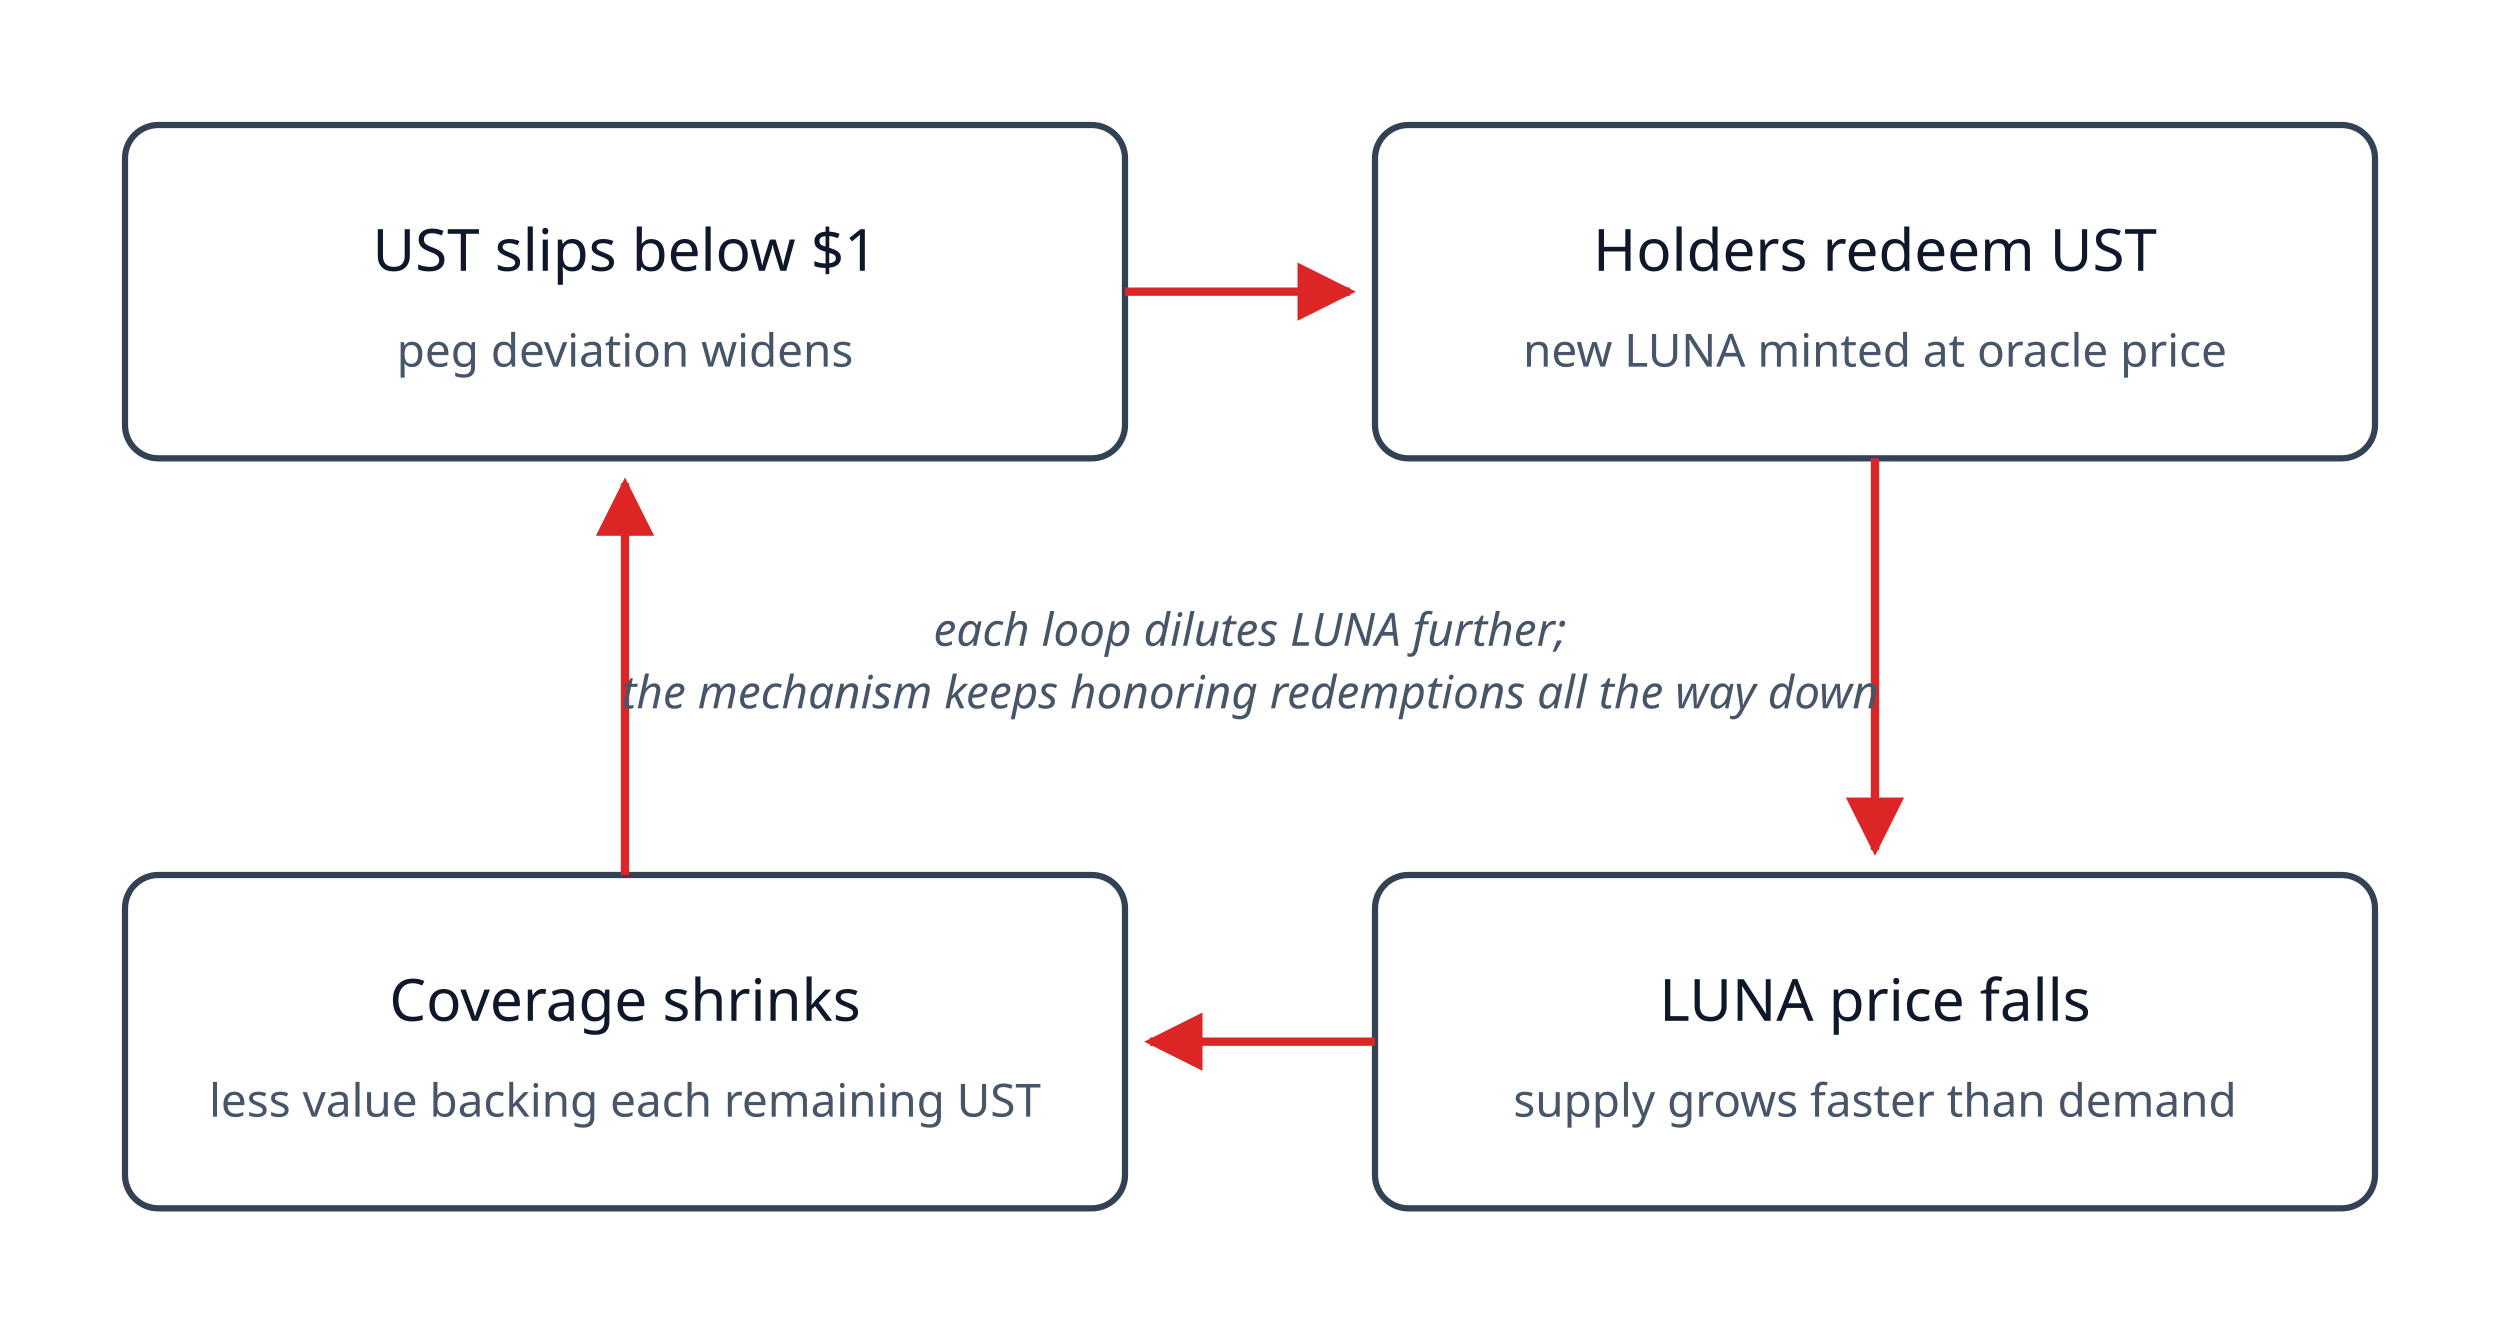
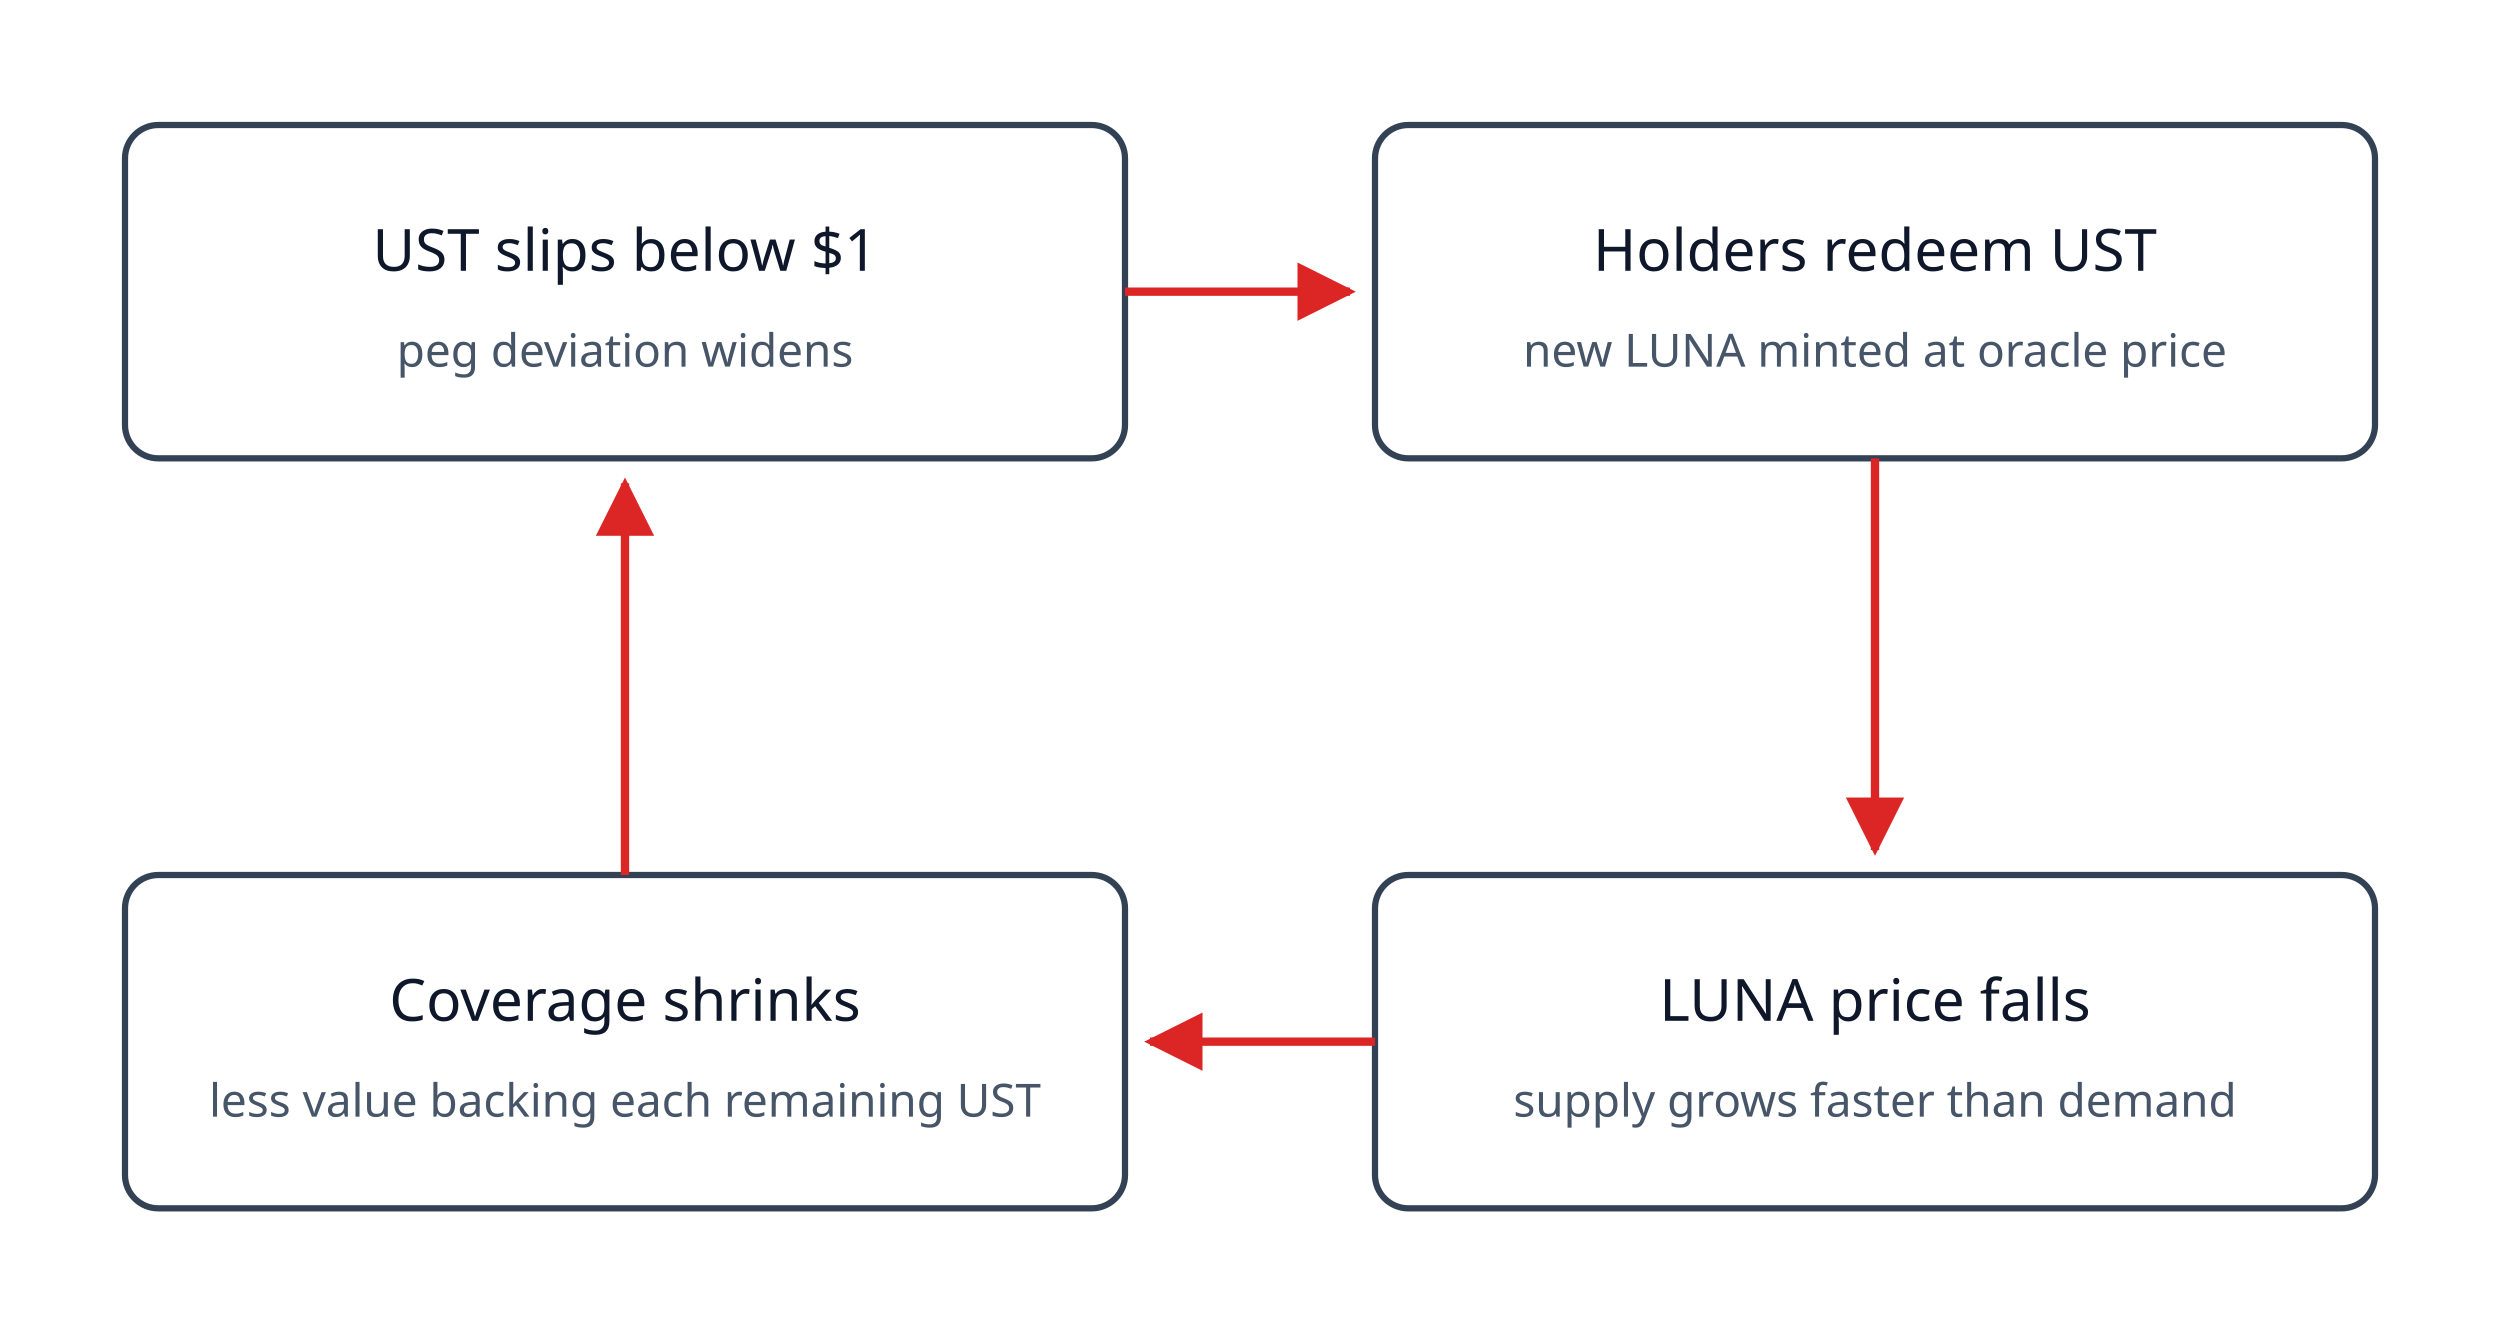
<svg xmlns="http://www.w3.org/2000/svg" viewBox="0 0 600 320" role="img" aria-labelledby="title">
  <style>
    .ink { stroke: #334155; }
    .label { fill: #0f172a; }
    .sub { fill: #475569; }
    @media (prefers-color-scheme: dark) {
      .ink { stroke: #cbd5e1; }
      .label { fill: #f1f5f9; }
      .sub { fill: #94a3b8; }
    }
  </style>
  <defs>
    <marker id="spiral-arrow" viewBox="0 0 10 10" refX="9" refY="5" markerWidth="7" markerHeight="7" orient="auto-start-reverse">
      <path d="M 0 0 L 10 5 L 0 10 z" fill="#dc2626" />
    </marker>
  </defs>
  <rect x="30" y="30" width="240" height="80" rx="8" class="ink" stroke-width="1.5" fill="none" />
  <text x="150" y="65" text-anchor="middle" class="label" font-size="14" font-family="ui-sans-serif, system-ui, sans-serif">UST slips below $1</text>
  <text x="150" y="88" text-anchor="middle" class="sub" font-size="11" font-family="ui-sans-serif, system-ui, sans-serif">peg deviation widens</text>
  <rect x="330" y="30" width="240" height="80" rx="8" class="ink" stroke-width="1.5" fill="none" />
  <text x="450" y="65" text-anchor="middle" class="label" font-size="14" font-family="ui-sans-serif, system-ui, sans-serif">Holders redeem UST</text>
  <text x="450" y="88" text-anchor="middle" class="sub" font-size="11" font-family="ui-sans-serif, system-ui, sans-serif">new LUNA minted at oracle price</text>
  <rect x="330" y="210" width="240" height="80" rx="8" class="ink" stroke-width="1.5" fill="none" />
  <text x="450" y="245" text-anchor="middle" class="label" font-size="14" font-family="ui-sans-serif, system-ui, sans-serif">LUNA price falls</text>
  <text x="450" y="268" text-anchor="middle" class="sub" font-size="11" font-family="ui-sans-serif, system-ui, sans-serif">supply grows faster than demand</text>
  <rect x="30" y="210" width="240" height="80" rx="8" class="ink" stroke-width="1.5" fill="none" />
  <text x="150" y="245" text-anchor="middle" class="label" font-size="14" font-family="ui-sans-serif, system-ui, sans-serif">Coverage shrinks</text>
  <text x="150" y="268" text-anchor="middle" class="sub" font-size="11" font-family="ui-sans-serif, system-ui, sans-serif">less value backing each remaining UST</text>
  <line x1="270" y1="70" x2="324" y2="70" stroke="#dc2626" stroke-width="2" marker-end="url(#spiral-arrow)" />
  <line x1="450" y1="110" x2="450" y2="204" stroke="#dc2626" stroke-width="2" marker-end="url(#spiral-arrow)" />
  <line x1="330" y1="250" x2="276" y2="250" stroke="#dc2626" stroke-width="2" marker-end="url(#spiral-arrow)" />
  <line x1="150" y1="210" x2="150" y2="116" stroke="#dc2626" stroke-width="2" marker-end="url(#spiral-arrow)" />
-   <text x="300" y="155" text-anchor="middle" class="sub" font-size="11" font-style="italic" font-family="ui-sans-serif, system-ui, sans-serif">each loop dilutes LUNA further;</text>
-   <text x="300" y="170" text-anchor="middle" class="sub" font-size="11" font-style="italic" font-family="ui-sans-serif, system-ui, sans-serif">the mechanism keeps honoring redemptions all the way down</text>
</svg>
